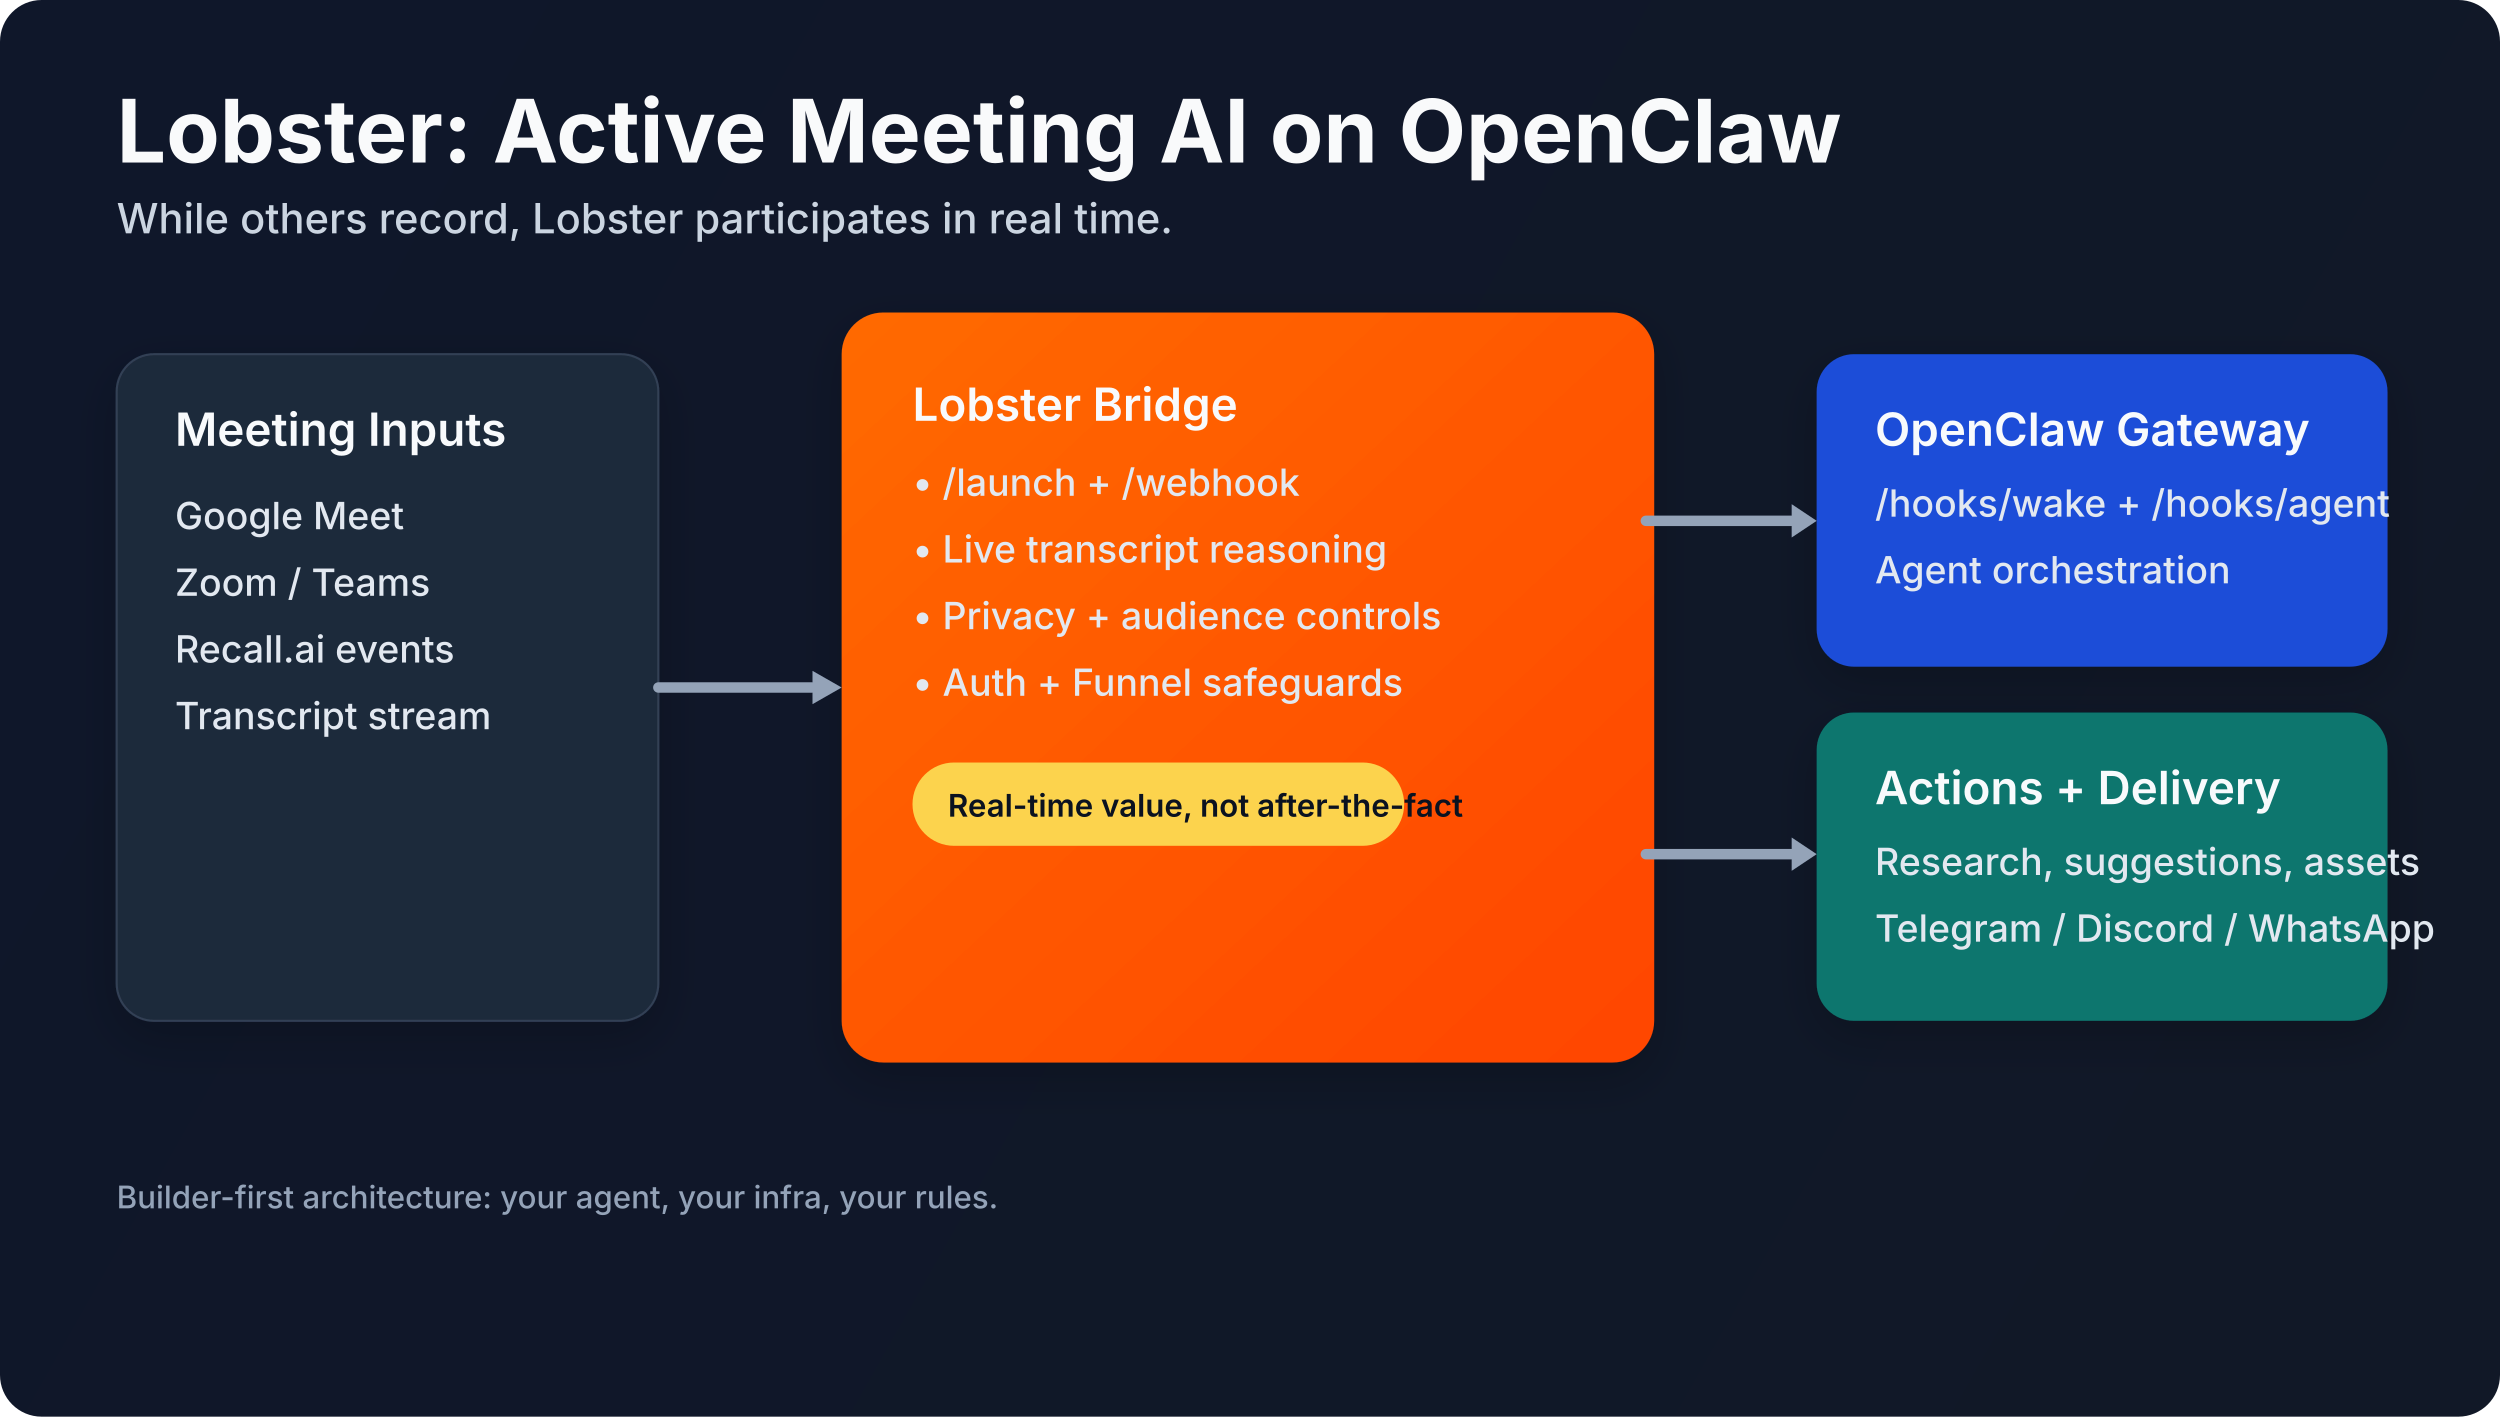
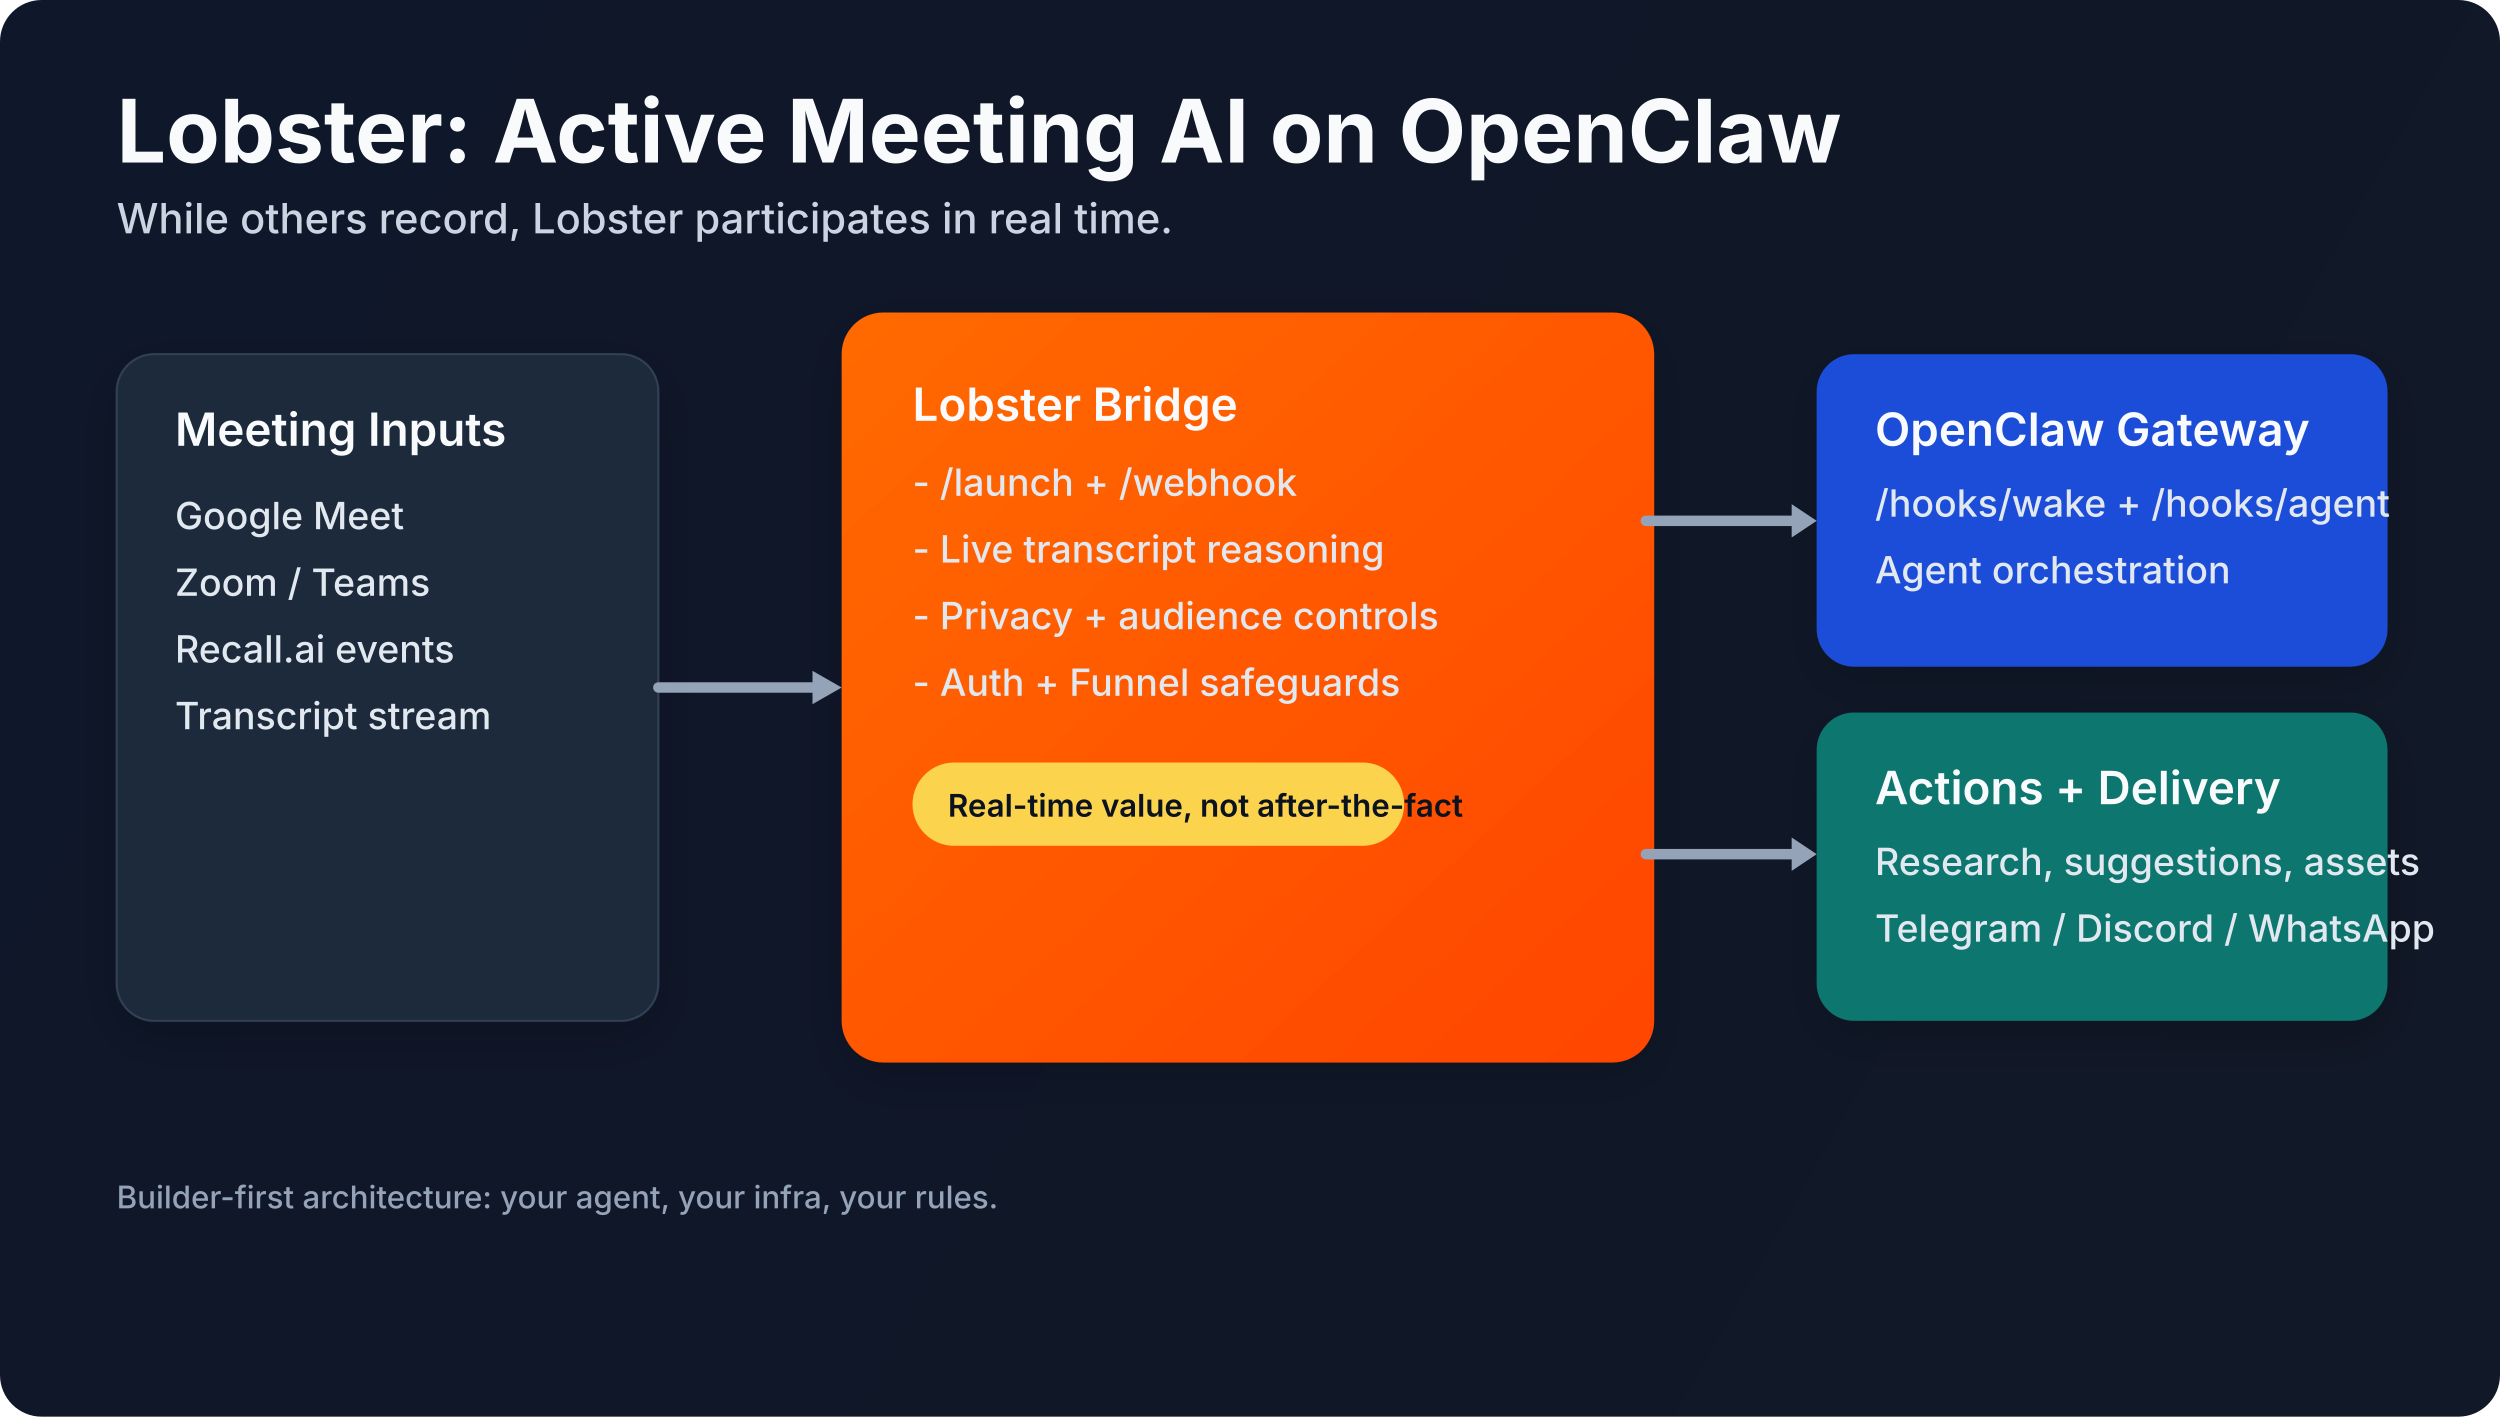
<svg xmlns="http://www.w3.org/2000/svg" width="1200" height="680" viewBox="0 0 1200 680" fill="none" role="img" aria-labelledby="title desc">
  <defs>
    <linearGradient id="bg" x1="0" y1="0" x2="1200" y2="680" gradientUnits="userSpaceOnUse">
      <stop stop-color="#0F172A" />
      <stop offset="1" stop-color="#111827" />
    </linearGradient>
    <linearGradient id="lobster" x1="0" y1="0" x2="1" y2="1">
      <stop stop-color="#FF6A00" />
      <stop offset="1" stop-color="#FF4500" />
    </linearGradient>
    <filter id="shadow" x="-50%" y="-50%" width="200%" height="200%">
      <feDropShadow dx="0" dy="8" stdDeviation="12" flood-opacity="0.2" flood-color="#000" />
    </filter>
    <style>
      .h1 { font: 700 42px Inter, system-ui, -apple-system, Segoe UI, sans-serif; fill: #F9FAFB; }
      .sub { font: 500 20px Inter, system-ui, -apple-system, Segoe UI, sans-serif; fill: #CBD5E1; }
      .label { font: 600 22px Inter, system-ui, -apple-system, Segoe UI, sans-serif; fill: #F8FAFC; }
      .body { font: 500 18px Inter, system-ui, -apple-system, Segoe UI, sans-serif; fill: #E2E8F0; }
      .tiny { font: 500 15px Inter, system-ui, -apple-system, Segoe UI, sans-serif; fill: #94A3B8; }
      .chip { font: 600 15px Inter, system-ui, -apple-system, Segoe UI, sans-serif; fill: #0B1220; }
    </style>
  </defs>
  <rect width="1200" height="680" rx="20" fill="url(#bg)" />
  <text x="56" y="78" class="h1">Lobster: Active Meeting AI on OpenClaw</text>
  <text x="56" y="112" class="sub">While others record, Lobster participates in real time.</text>
  <rect x="56" y="170" width="260" height="320" rx="18" fill="#1E293B" stroke="#334155" filter="url(#shadow)" />
  <text x="84" y="214" class="label">Meeting Inputs</text>
  <text x="84" y="254" class="body">Google Meet</text>
  <text x="84" y="286" class="body">Zoom / Teams</text>
  <text x="84" y="318" class="body">Recall.ai events</text>
  <text x="84" y="350" class="body">Transcript stream</text>
  <rect x="404" y="150" width="390" height="360" rx="20" fill="url(#lobster)" filter="url(#shadow)" />
  <text x="438" y="202" class="label">Lobster Bridge</text>
-   <text x="438" y="238" class="body">• /launch + /webhook</text>
-   <text x="438" y="270" class="body">• Live transcript reasoning</text>
-   <text x="438" y="302" class="body">• Privacy + audience controls</text>
-   <text x="438" y="334" class="body">• Auth + Funnel safeguards</text>
+   <text x="438" y="238" class="body">- /launch + /webhook</text>
+   <text x="438" y="270" class="body">- Live transcript reasoning</text>
+   <text x="438" y="302" class="body">- Privacy + audience controls</text>
+   <text x="438" y="334" class="body">- Auth + Funnel safeguards</text>
  <rect x="438" y="366" width="236" height="40" rx="20" fill="#FCD34D" />
  <text x="455" y="392" class="chip">Real-time value, not after-the-fact</text>
  <rect x="872" y="170" width="274" height="150" rx="18" fill="#1D4ED8" filter="url(#shadow)" />
  <text x="900" y="214" class="label">OpenClaw Gateway</text>
  <text x="900" y="248" class="body">/hooks/wake + /hooks/agent</text>
  <text x="900" y="280" class="body">Agent orchestration</text>
  <rect x="872" y="342" width="274" height="148" rx="18" fill="#0F766E" filter="url(#shadow)" />
  <text x="900" y="386" class="label">Actions + Delivery</text>
  <text x="900" y="420" class="body">Research, suggestions, assets</text>
  <text x="900" y="452" class="body">Telegram / Discord / WhatsApp</text>
  <path d="M316 330H390" stroke="#94A3B8" stroke-width="5" stroke-linecap="round" />
  <path d="M790 250H860" stroke="#94A3B8" stroke-width="5" stroke-linecap="round" />
  <path d="M790 410H860" stroke="#94A3B8" stroke-width="5" stroke-linecap="round" />
  <polygon points="390,322 390,338 404,330" fill="#94A3B8" />
  <polygon points="860,242 860,258 872,250" fill="#94A3B8" />
  <polygon points="860,402 860,418 872,410" fill="#94A3B8" />
  <text x="56" y="580" class="tiny">Builder-first architecture: your agent, your infra, your rules.</text>
</svg>
